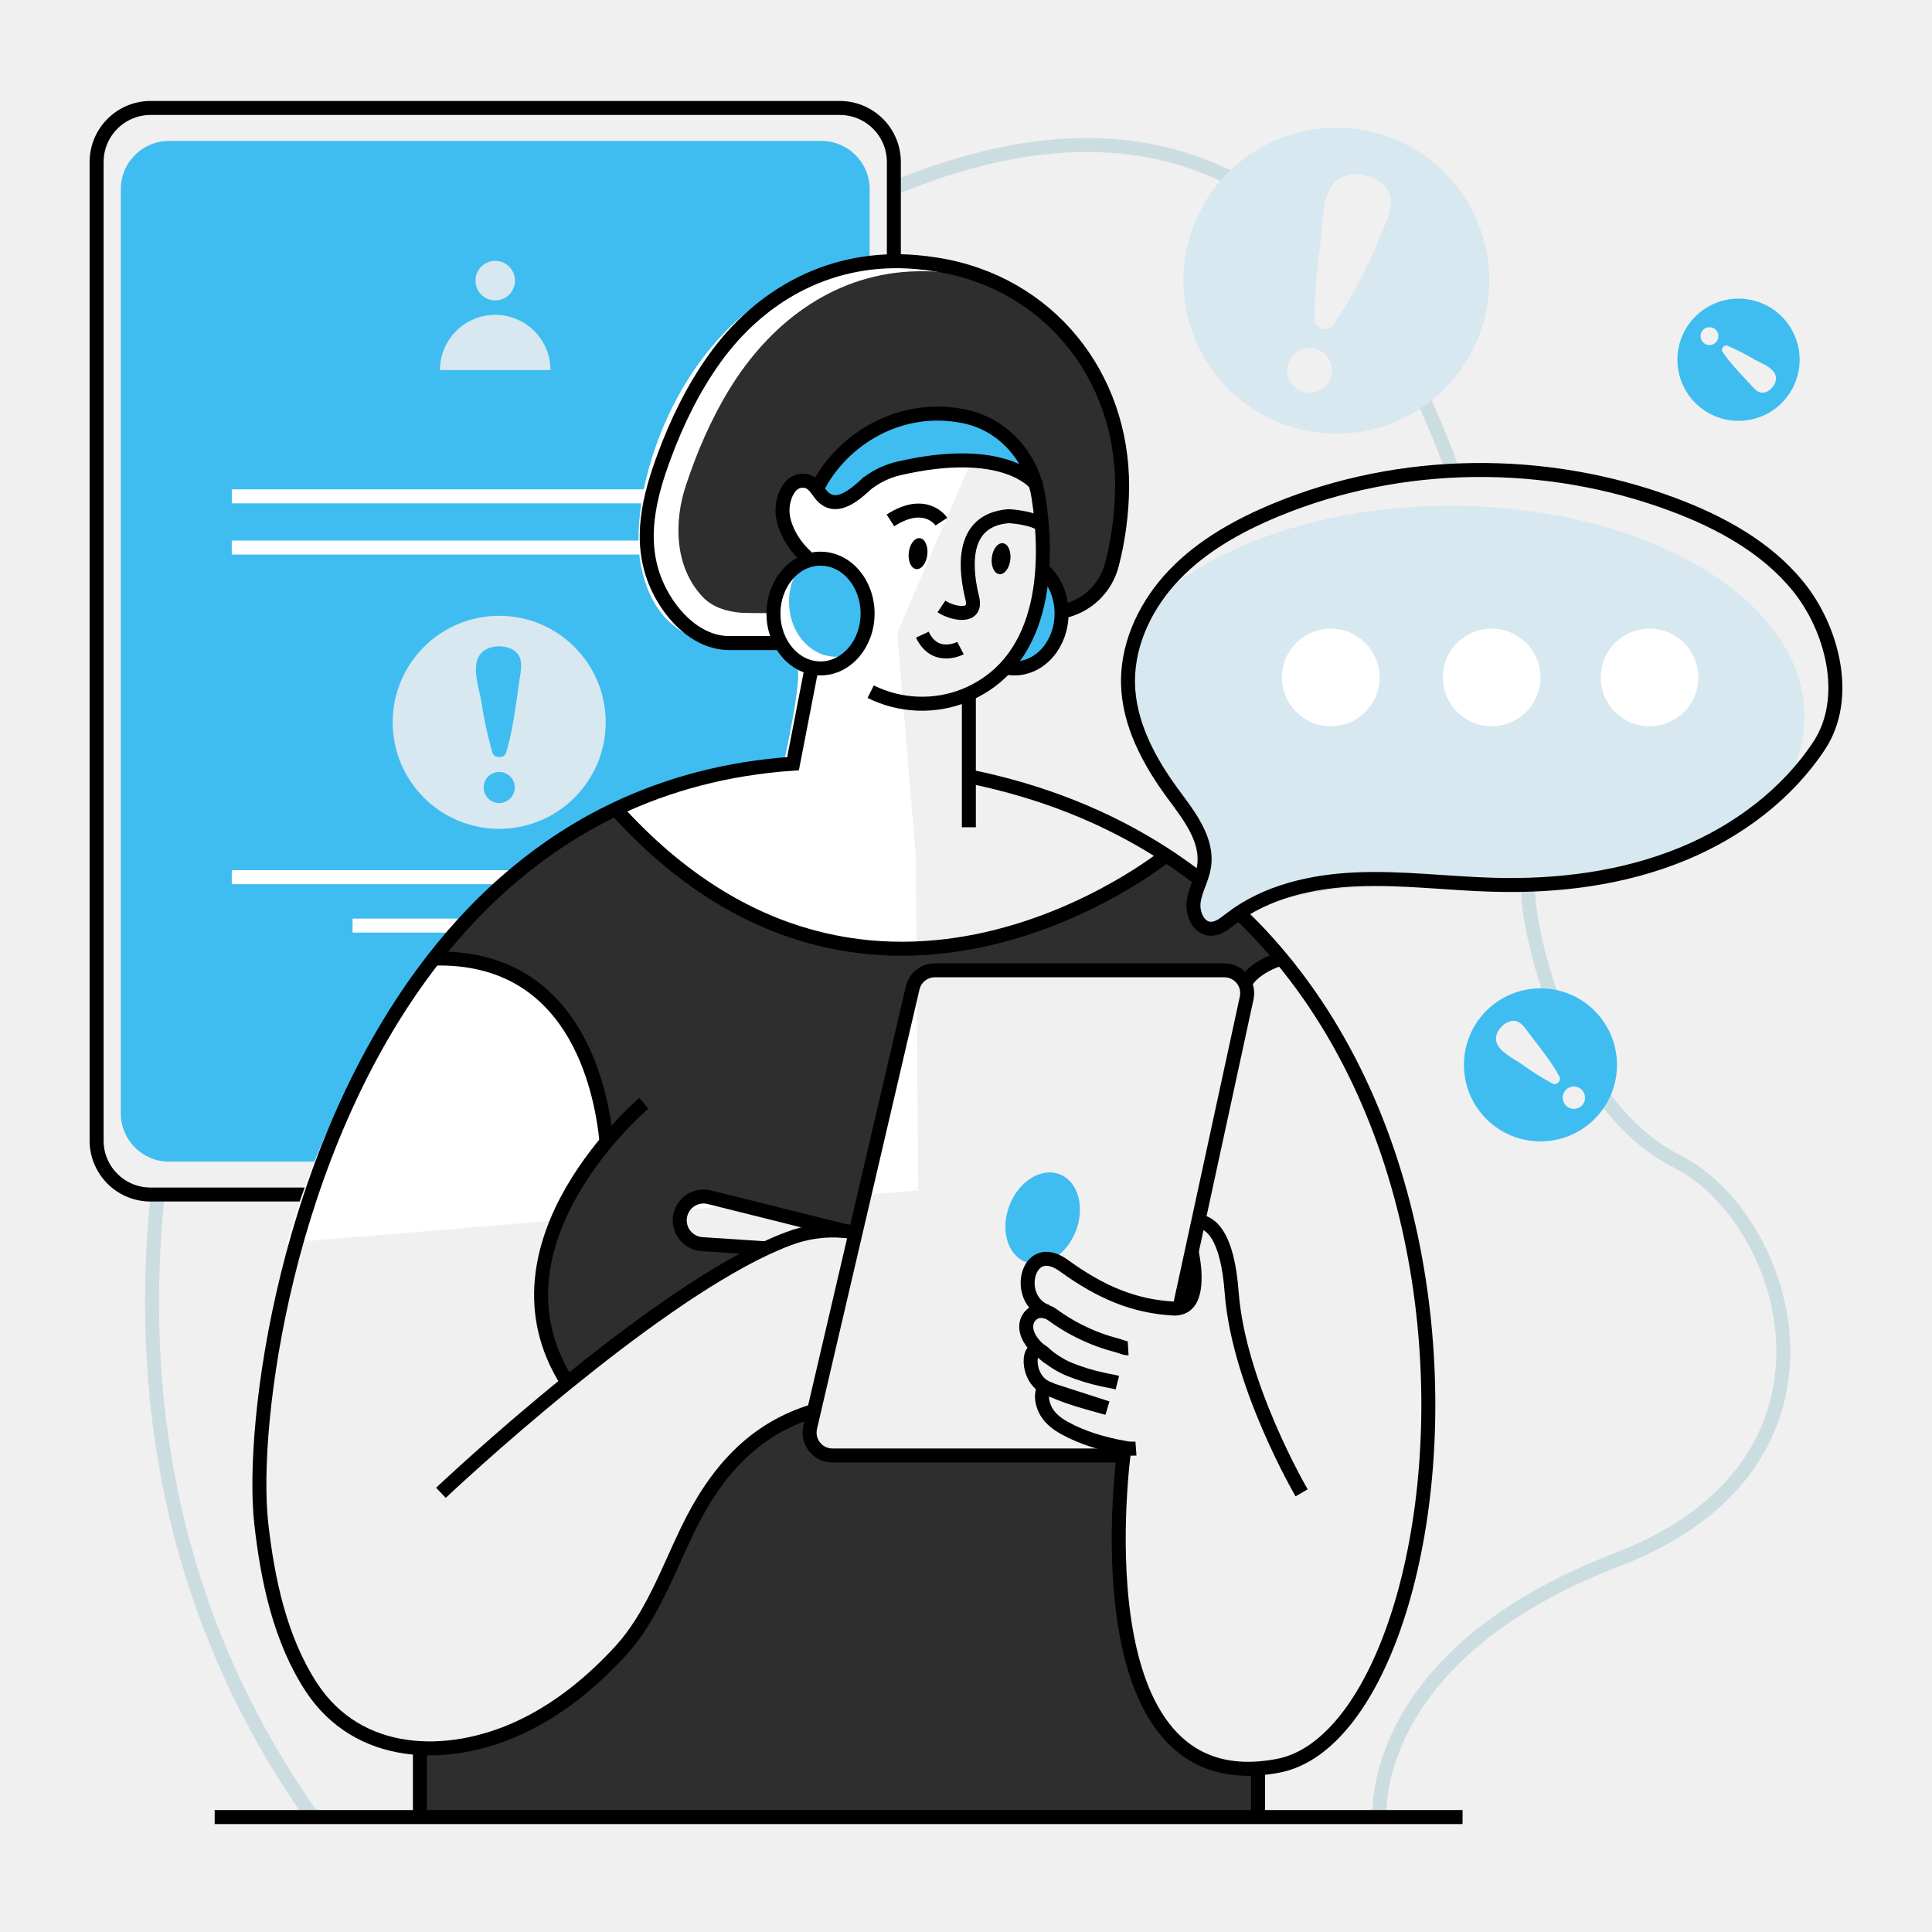
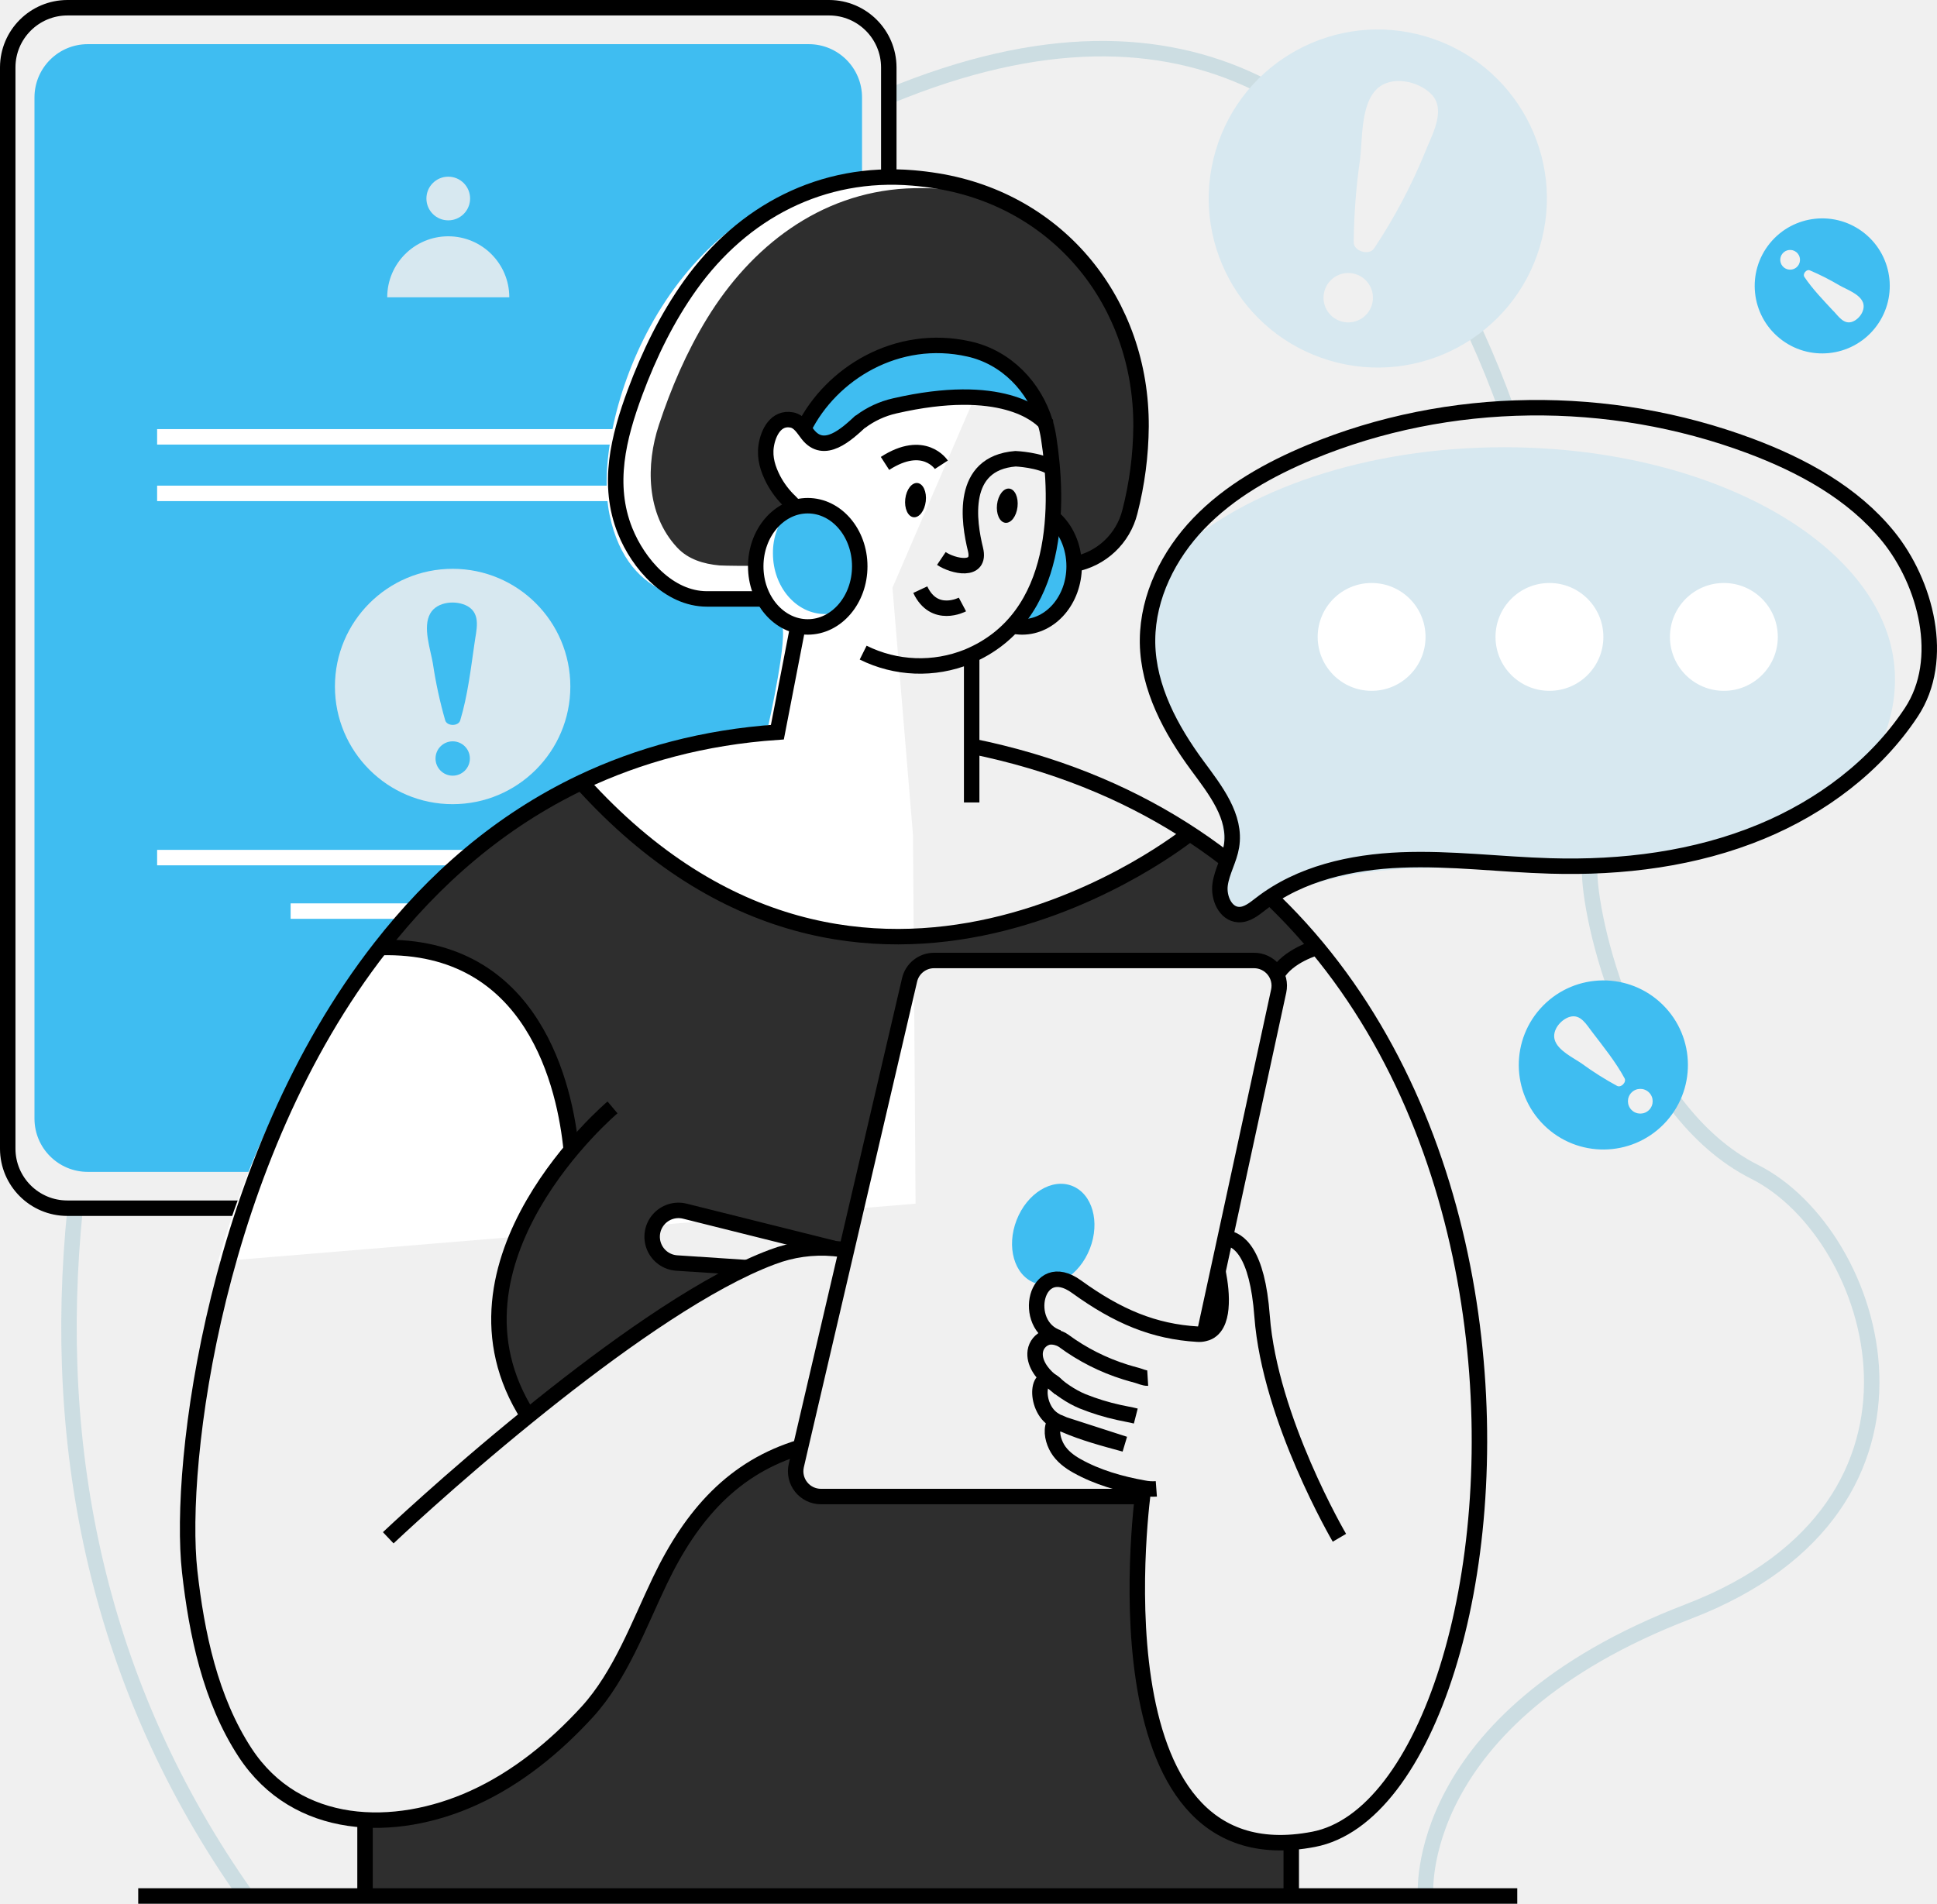
- <svg xmlns="http://www.w3.org/2000/svg" id="Layer_2" data-name="Layer 2" viewBox="0 0 1000 1000">
+ <svg xmlns="http://www.w3.org/2000/svg" id="Layer_2" data-name="Layer 2" viewBox="46.38 52.26 907.23 891.86">
  <defs>
    <style>.cls-1,.cls-10,.cls-2,.cls-3,.cls-6{fill:none;}.cls-2{stroke:#ccdde2;}.cls-10,.cls-2,.cls-6{stroke-miterlimit:10;}.cls-10,.cls-2,.cls-3,.cls-6{stroke-width:7.24px;}.cls-10,.cls-3{stroke:#000;}.cls-3{stroke-linecap:round;stroke-linejoin:round;}.cls-4{fill:#3fbdf1;}.cls-5{fill:#d7e8f0;}.cls-6{stroke:#fff;}.cls-7{fill:#fff;}.cls-8{clip-path:url(#clip-path);}.cls-9{fill:#2e2e2e;}</style>
    <clipPath id="clip-path">
      <rect class="cls-1" x="111.11" y="131.61" width="645.91" height="812.51" />
    </clipPath>
  </defs>
  <path class="cls-2" d="M751.9,243.67c-4.16-11.54-8.79-23-13.86-34.14-10.1-22.17-12.42-43.18-26.61-61.72" />
  <path class="cls-2" d="M678.54,126.56c-12.21-12.42-23.63-25.77-44.38-35.74-43.85-21-99.92-23.13-171.49,6.57" />
  <path class="cls-2" d="M161.78,940.48C92.43,842.45,70,731.62,81.59,618.27" />
  <path class="cls-2" d="M790.92,457.89v1.21c-.68,22,19.65,113.2,77.31,142.17S967,757.4,837,807.29,714.08,940.48,714.08,940.48" />
  <path class="cls-3" d="M462.66,191.55V83.81a28,28,0,0,0-27.93-27.93H77.93A28,28,0,0,0,50,83.81v506.6a27.92,27.92,0,0,0,27.93,27.87h356.8a26.4,26.4,0,0,0,10.1-1.94" />
  <rect class="cls-4" x="62.53" y="72.95" width="387.6" height="528.31" rx="24.95" />
  <rect class="cls-4" x="85.35" y="113.83" width="346.2" height="98.92" rx="12.48" />
  <circle class="cls-5" cx="256.33" cy="145.26" r="10.23" />
  <path class="cls-5" d="M227.74,191.55a28.59,28.59,0,0,1,57.18,0Z" />
  <path class="cls-5" d="M258.41,318.74a55.13,55.13,0,1,0,55.1,55.1A55.13,55.13,0,0,0,258.41,318.74Zm0,96.91a8,8,0,1,1,0-16.09,8,8,0,1,1,0,16.09Zm10.21-62c-1.73,11.94-3.19,24.53-6.7,36.14-.86,2.76-6.1,2.76-7,0a204.86,204.86,0,0,1-5.78-26.63c-1.08-6.54-4.91-17.12-1.24-23.5,3.19-5.67,12.26-6.37,17.5-3.4C271.91,340,269.37,347.75,268.62,353.69Z" />
  <line class="cls-6" x1="119.97" y1="256.91" x2="389.16" y2="256.91" />
  <line class="cls-6" x1="119.97" y1="283.4" x2="389.16" y2="283.4" />
  <line class="cls-6" x1="119.97" y1="454.03" x2="389.16" y2="454.03" />
  <line class="cls-6" x1="182.5" y1="479.09" x2="326.63" y2="479.09" />
  <path class="cls-7" d="M148.57,643.2s47.9-190.34,197.09-236.83L406.3,391.9s9.59-42.83,6.06-47.33-10.78-13.72-24.06-11.72-47.61,2.64-56.4-39.33S355.59,151.79,440,136.87s86.38,47.06,86.38,47.06l-62,143.67L474,443.5l1.21,172.65Z" />
  <g class="cls-8">
    <path class="cls-9" d="M664.12,496.16c-1,.29-13.76,4-18.78,12.84a11.8,11.8,0,0,0-10.68-6.76H484.81a11.77,11.77,0,0,0-11.49,9.13L443.81,637.9c-2-.39-4-.63-6.08-.83l-69.64-17.38a12.38,12.38,0,0,0-14.68,7.87,11.74,11.74,0,0,0-.68,4.06A12.41,12.41,0,0,0,364.27,644l32.93,2.12c-31.72,14.93-70.31,43.37-102.52,69.5-31.34-49.07-1.93-98.13,20.19-124.55-2.85-29.12-17.29-96.73-89.34-94.89,24.82-31.83,55.77-59.11,94.12-77.37,131.36,145.6,281.64,26.56,284.83,24a264.34,264.34,0,0,1,59.64,53.37" />
    <path class="cls-9" d="M650.47,913.84V939H216.66V903.36c16.9,1,34.68-3,50.85-10.29,20.47-9.32,38.15-23.8,53.27-40.32,15.55-17.1,24.09-40.81,34-61.43,14.88-31.05,34.59-53.17,65.87-62.54l-2,8.6a11.82,11.82,0,0,0,11.49,14.49H580.74c-3,26-15.65,168,69.73,162" />
    <path class="cls-9" d="M580.81,252.13A166.36,166.36,0,0,1,575.59,292a33.07,33.07,0,0,1-26.12,24.59c-.25-9.08-4.11-17.05-10-22a144.73,144.73,0,0,0-.23-23.08c-.39-5.07-1-9.8-1.64-14.05a52.12,52.12,0,0,0-1.65-7.15,25.62,25.62,0,0,0-7-5.31c-9.27-5.22-28.35-10.77-63.7-2.61a42.32,42.32,0,0,0-15.94,7.39,1.2,1.2,0,0,0-.28.24c-3.19,2.94-7.25,6.66-11.45,8.59-4.35,2-8.89,2.08-12.7-2.65-.1-.1-.15-.19-.24-.29-2-2.61-3.91-6-7.44-6.67-7.44-1.4-11.06,6-12,12.22-.82,5.75.87,10.82,3.34,15.65a40.28,40.28,0,0,0,8,10.53,20.48,20.48,0,0,1,2.27,2.6,5.06,5.06,0,0,0-.91.25,16.58,16.58,0,0,0-2,.82c-9,4.05-15.41,14.2-15.55,26.08,0,.37-15.09.15-17,0-7.36-.68-14.61-2.8-19.79-8.35-14.7-15.75-14.63-39.12-8.59-57.4,5.72-17.35,13-34.29,22.54-49.9,20.67-33.78,52.74-58.7,93.34-60.94a134.54,134.54,0,0,1,29.11,1.7,109.88,109.88,0,0,1,13.47,3c41.39,18.06,67.66,59,67.42,106.87" />
    <path class="cls-4" d="M556.84,637.23c-4.89,12.55-16.53,19.73-26,16s-13.19-16.85-8.31-29.4,16.53-19.74,26-16,13.2,16.86,8.31,29.41" />
    <path class="cls-10" d="M582,749.31s-26.56,185.15,79.68,164.63c105.66-20.43,145.65-450.28-160.19-512.1" />
    <path class="cls-10" d="M333.26,571.06s-85.72,72.29-39.53,144.59" />
    <path class="cls-10" d="M583.93,697.88c-1.47.09-3.57-.89-5-1.28q-2.72-.72-5.39-1.54a98,98,0,0,1-29.07-14.72c-2-1.43-5.56-2.35-8-1.41a8.07,8.07,0,0,0-5.2,6.37c-.75,5.16,2.89,10.21,6.86,13.52,4.71,3.94,9.6,7.57,15.31,9.93a106.81,106.81,0,0,0,17,5.23c2.63.61,5.3,1,7.91,1.67" />
    <path class="cls-10" d="M616.83,647.79c1.08,5.7,1.87,11.62,1.33,17.41-.45,4.9-2.21,10.62-7.66,11.81a9.58,9.58,0,0,1-3.18.29c-20.52-1.21-37.43-8.3-56.74-22.26s-26.11,18.19-8.47,23.89" />
    <path class="cls-10" d="M542.85,702.7a16,16,0,0,1-1.35-1.25c-9.61-10.05-11.35,10.14-1.26,16.08l1.3.77c.68.29,1.41.63,2.13,1,.34.09.72.24,1.07.34,9.12,4,18.83,6.56,28.39,9.17-9.46-3.09-18.89-6.13-28.39-9.17-.82-.34-1.6-.68-2.42-1.07a4.2,4.2,0,0,0-.78-.24,1.07,1.07,0,0,0-1.06.1,1.48,1.48,0,0,0-.48.72c-1.55,3.72-.29,8.41,1.69,11.74,2.08,3.52,5.65,6.23,9.17,8.16,9.47,5.31,20.48,8.45,31.11,10.33a21.65,21.65,0,0,0,6,.39" />
    <path class="cls-10" d="M673.72,772.68s-32.59-55.54-36.22-103.83c-2.22-29.89-11-36.22-17.28-36.65" />
    <path class="cls-10" d="M610.5,677l6.34-29.21,3.38-15.6,25.06-115.66a11.81,11.81,0,0,0-11.54-14.3H483.88a11.78,11.78,0,0,0-11.49,9.13L442.88,637.9l-21.54,92.33-2,8.65a11.83,11.83,0,0,0,11.5,14.48H581.43" />
    <path class="cls-4" d="M424.7,252.63s7.93-33.63,52.71-38.09,56,29,56,29L532,246.91S473.13,223.29,440.62,257c0,0-11.71,5.31-15.92-4.35" />
    <path class="cls-10" d="M436.78,637.07l-69.65-17.4a12.34,12.34,0,1,0-3.8,24.29l32.93,2.17" />
    <path class="cls-10" d="M603.58,442.76S451.45,566,318.71,418.81" />
    <path class="cls-10" d="M313.94,591.05c-2.85-29.12-17.28-96.78-89.39-94.89" />
    <path class="cls-10" d="M663.21,496.14s-13.59,3.74-18.8,12.88" />
    <line class="cls-10" x1="111.12" y1="940.5" x2="757.03" y2="940.5" />
    <path class="cls-4" d="M539.47,294.63c6.09,5.12,10,13.48,10,22.94,0,15.7-10.91,28.4-24.39,28.4a20.56,20.56,0,0,1-4.53-.53c15.7-12,18.88-50.81,18.88-50.81" />
    <path class="cls-10" d="M450.66,358a59.7,59.7,0,0,0,49,1.89c44.18-18.45,42.49-72.83,37.9-102.39A56,56,0,0,0,536,250.4a0,0,0,0,0,0-.05c-5.07-16.9-18.3-30.67-35.73-34.58-33.76-7.63-64.63,11.51-77.44,37.28" />
    <path class="cls-10" d="M536.42,250.93s-.14-.2-.43-.53a0,0,0,0,0,0-.05c-3-3.38-20.37-19.51-70.65-7.92a42.2,42.2,0,0,0-15.93,7.39,1.26,1.26,0,0,0-.3.24" />
    <path class="cls-10" d="M402.4,332.85H377.53c-17.95,0-32.18-16.44-38.37-31.87-8.7-21.7-3.13-43.91,4.7-65,6.56-17.65,14.9-34.8,25.87-50.15,24.56-34.35,61.64-53.81,104.26-50.21q5.67.48,11.29,1.4c57.23,9.28,95.82,57.13,95.53,115.08A166.42,166.42,0,0,1,575.59,292a33.17,33.17,0,0,1-26.13,24.59" />
    <path class="cls-10" d="M418.83,290a21.36,21.36,0,0,0-2.27-2.61,40.07,40.07,0,0,1-8-10.52c-2.47-4.83-4.16-9.9-3.34-15.65.92-6.18,4.54-13.62,12-12.22,3.53.68,5.41,4.06,7.44,6.67,7.72,10,18.35-.05,24.87-6.09" />
    <path class="cls-10" d="M539.47,294.63c6.09,5.12,10,13.48,10,22.94,0,15.7-10.91,28.4-24.39,28.4a20.56,20.56,0,0,1-4.53-.53" />
    <path class="cls-10" d="M487.28,313.9c5.46,3.67,18.65,6.68,16-4.2-3.18-12.89-7.46-40.43,18.75-42.53,0,0,11.54.49,17.24,4.41" />
    <path class="cls-10" d="M497.15,335.45s-13.2,7-19.74-6.95" />
    <path d="M470.38,286c-.51,4.43,1.22,8.26,3.87,8.57s5.21-3,5.73-7.46-1.23-8.25-3.87-8.56-5.22,3-5.73,7.45" />
    <path d="M513.36,288.61c-.51,4.42,1.22,8.26,3.87,8.57s5.21-3,5.72-7.46-1.22-8.26-3.86-8.56-5.22,3-5.73,7.45" />
    <path class="cls-10" d="M487.28,270s-8.08-12.46-26.39-.64" />
    <line class="cls-10" x1="501.48" y1="359.07" x2="501.48" y2="428.19" />
    <path class="cls-10" d="M228.22,772.68s28.49-27,65.49-57c32.21-26.13,70.84-54.62,102.57-69.54,4.06-1.89,8-3.58,11.83-5a64.74,64.74,0,0,1,28.69-4,59,59,0,0,1,6.08.82" />
    <path class="cls-10" d="M421.34,730.23v0c-31.29,9.37-51,31.49-65.87,62.54-9.89,20.62-18.45,44.33-34,61.43-15.11,16.51-32.79,31-53.26,40.32-37.14,16.9-82.87,15.6-107-21.15-16.32-24.92-22.74-55.88-26-85-5.6-50.61,12.08-193.27,89.34-292.22,24.82-31.83,55.78-59.11,94.12-77.37C345.58,406,376,397.64,410.48,395.27l9.66-49.83" />
    <line class="cls-10" x1="651.16" y1="915.52" x2="651.16" y2="940.5" />
    <line class="cls-10" x1="217.35" y1="906.6" x2="217.35" y2="940.5" />
    <path class="cls-4" d="M449.06,317.57A30.58,30.58,0,0,1,441.58,338a20.9,20.9,0,0,1-8.79,1.93c-13.47,0-24.39-12.7-24.39-28.4a30.51,30.51,0,0,1,7.49-20.42,20.79,20.79,0,0,1,8.79-1.94c13.47,0,24.38,12.71,24.38,28.4" />
    <ellipse class="cls-10" cx="424.7" cy="317.57" rx="24.36" ry="28.4" />
  </g>
  <path class="cls-5" d="M714.32,69.38a79.18,79.18,0,1,0,53.26,98.5A79.18,79.18,0,0,0,714.32,69.38ZM674.54,202.82a11.57,11.57,0,0,1,6.62-22.18,11.57,11.57,0,0,1-6.62,22.18Zm40-80.94q-.25.6-.48,1.17a258.28,258.28,0,0,1-24.09,45.59c-2.31,3.5-9.55,1.34-9.57-2.86a294.58,294.58,0,0,1,3-39c1.16-9.44.26-25.6,7.89-32.86,6.77-6.5,19.54-3.71,25.56,2.53C723.5,103.38,717.74,114.27,714.51,121.88Z" />
  <path class="cls-4" d="M769.1,523.4a39.61,39.61,0,1,0,56-.48A39.61,39.61,0,0,0,769.1,523.4Zm49.68,48.83a5.79,5.79,0,0,1-8.26-8.12,5.79,5.79,0,1,1,8.26,8.12Zm-26.64-36.45c5.27,6.9,11,14,15.14,21.64,1,1.84-1.65,4.54-3.51,3.56a145.92,145.92,0,0,1-16.55-10.46c-3.9-2.72-11.26-6.11-12.68-11.18-1.29-4.52,2.93-9.51,7.1-10.71C786.76,527.17,789.48,532.4,792.14,535.78Z" />
  <path class="cls-4" d="M924.4,206.15a31.63,31.63,0,1,0-44.5,4.59A31.63,31.63,0,0,0,924.4,206.15Zm-43.17-35.09a4.62,4.62,0,0,1,7.18,5.83,4.62,4.62,0,1,1-7.18-5.83Zm23.93,27c-4.71-5.09-9.78-10.27-13.67-16.07-.94-1.39,1-3.73,2.52-3.09A117.75,117.75,0,0,1,908,186c3.3,1.87,9.41,4,10.92,7.94,1.36,3.49-1.62,7.78-4.85,9C910.08,204.48,907.52,200.53,905.16,198Z" />
  <path class="cls-5" d="M610,414.69c11.16,19,10.65,32.53,7.75,54.46-1.16,8.35,7.83,14,15.12,9.8,64.41-37,124.53-7.74,201.33-25.88,28.2-6.62,63.36-20.34,87.46-42.4a71.93,71.93,0,0,0,12.27-40.18c0-60-82-108.71-183.13-108.71-64.81,0-121.75,20-154.3,50.13,0,0,0,0-.09.09-8.26,12.37-12.8,25.89-12.8,40C583.56,373.53,599.57,396.87,610,414.69Z" />
  <path class="cls-10" d="M583.85,352c0,.5,0,1,0,1.52.36,21,10.9,40.57,23.38,57.5,8.36,11.32,18.28,23.9,15.93,37.78-1,6.12-4.45,11.67-5.31,17.81s2.41,13.8,8.61,14.12c3.94.2,7.29-2.6,10.41-5,18.45-14.3,42.43-19.65,65.75-20.59s46.61,2.14,69.94,2.8c33.64,1,67.81-3.24,98.88-16.14,27.84-11.54,53.35-30.48,70.1-55.78,16.46-24.84,6.73-60.91-10.83-82.51-16.46-20.27-40.31-33.24-64.77-42.38-65.79-24.56-140.88-24-205.76,2.91-19.26,8-37.89,18.4-52.33,33.45C593.78,312.15,584,331.69,583.85,352Z" />
  <circle class="cls-7" cx="853.79" cy="350.64" r="25.26" />
  <circle class="cls-7" cx="772.09" cy="350.64" r="25.26" />
  <circle class="cls-7" cx="688.8" cy="350.64" r="25.26" />
</svg>
